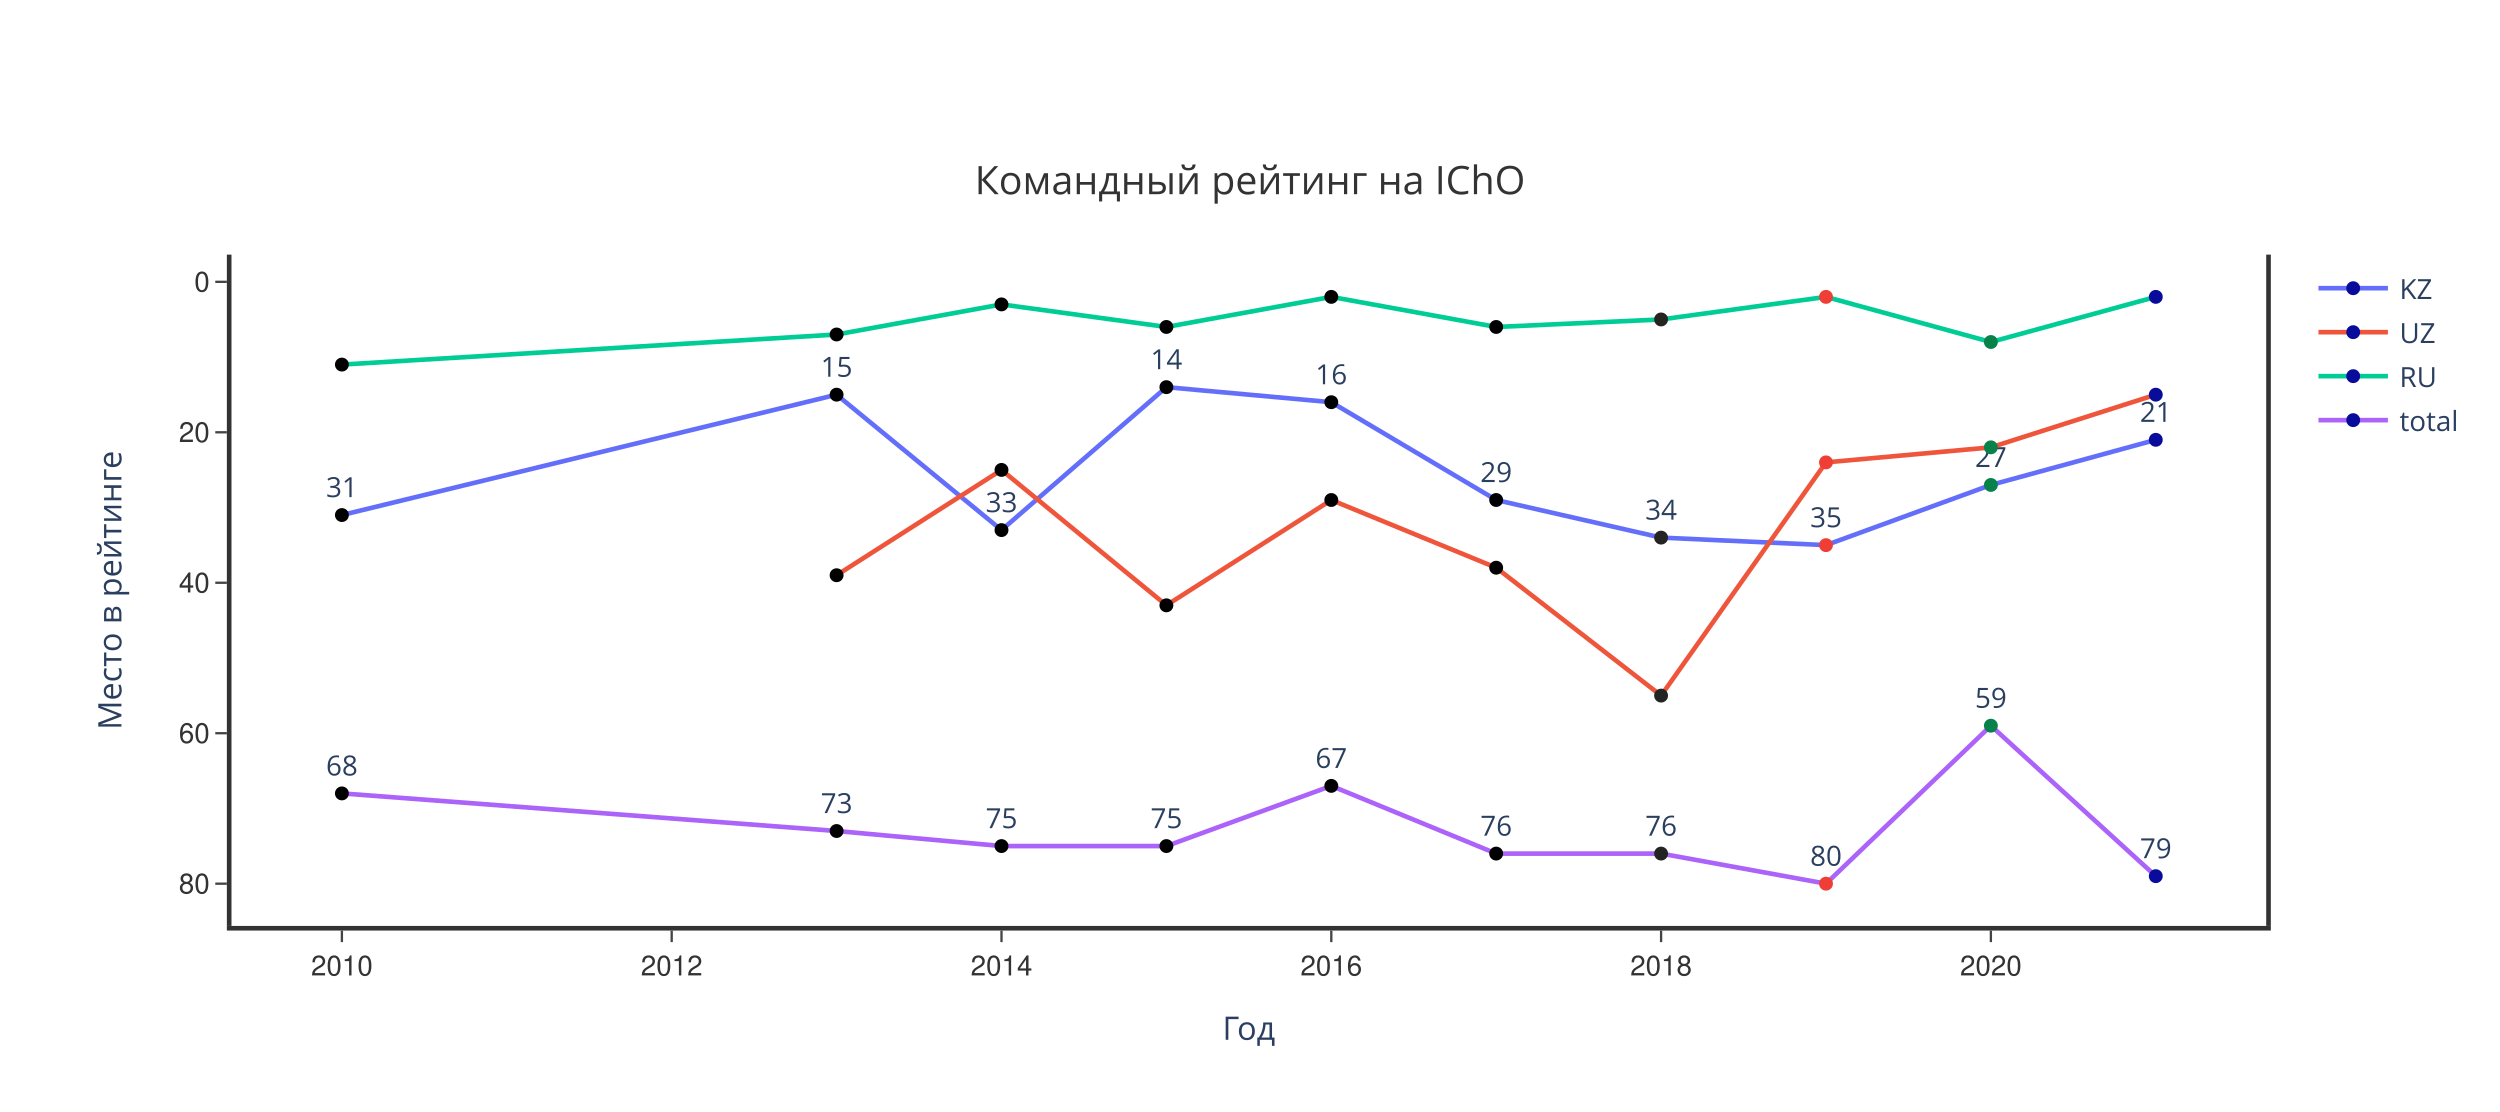
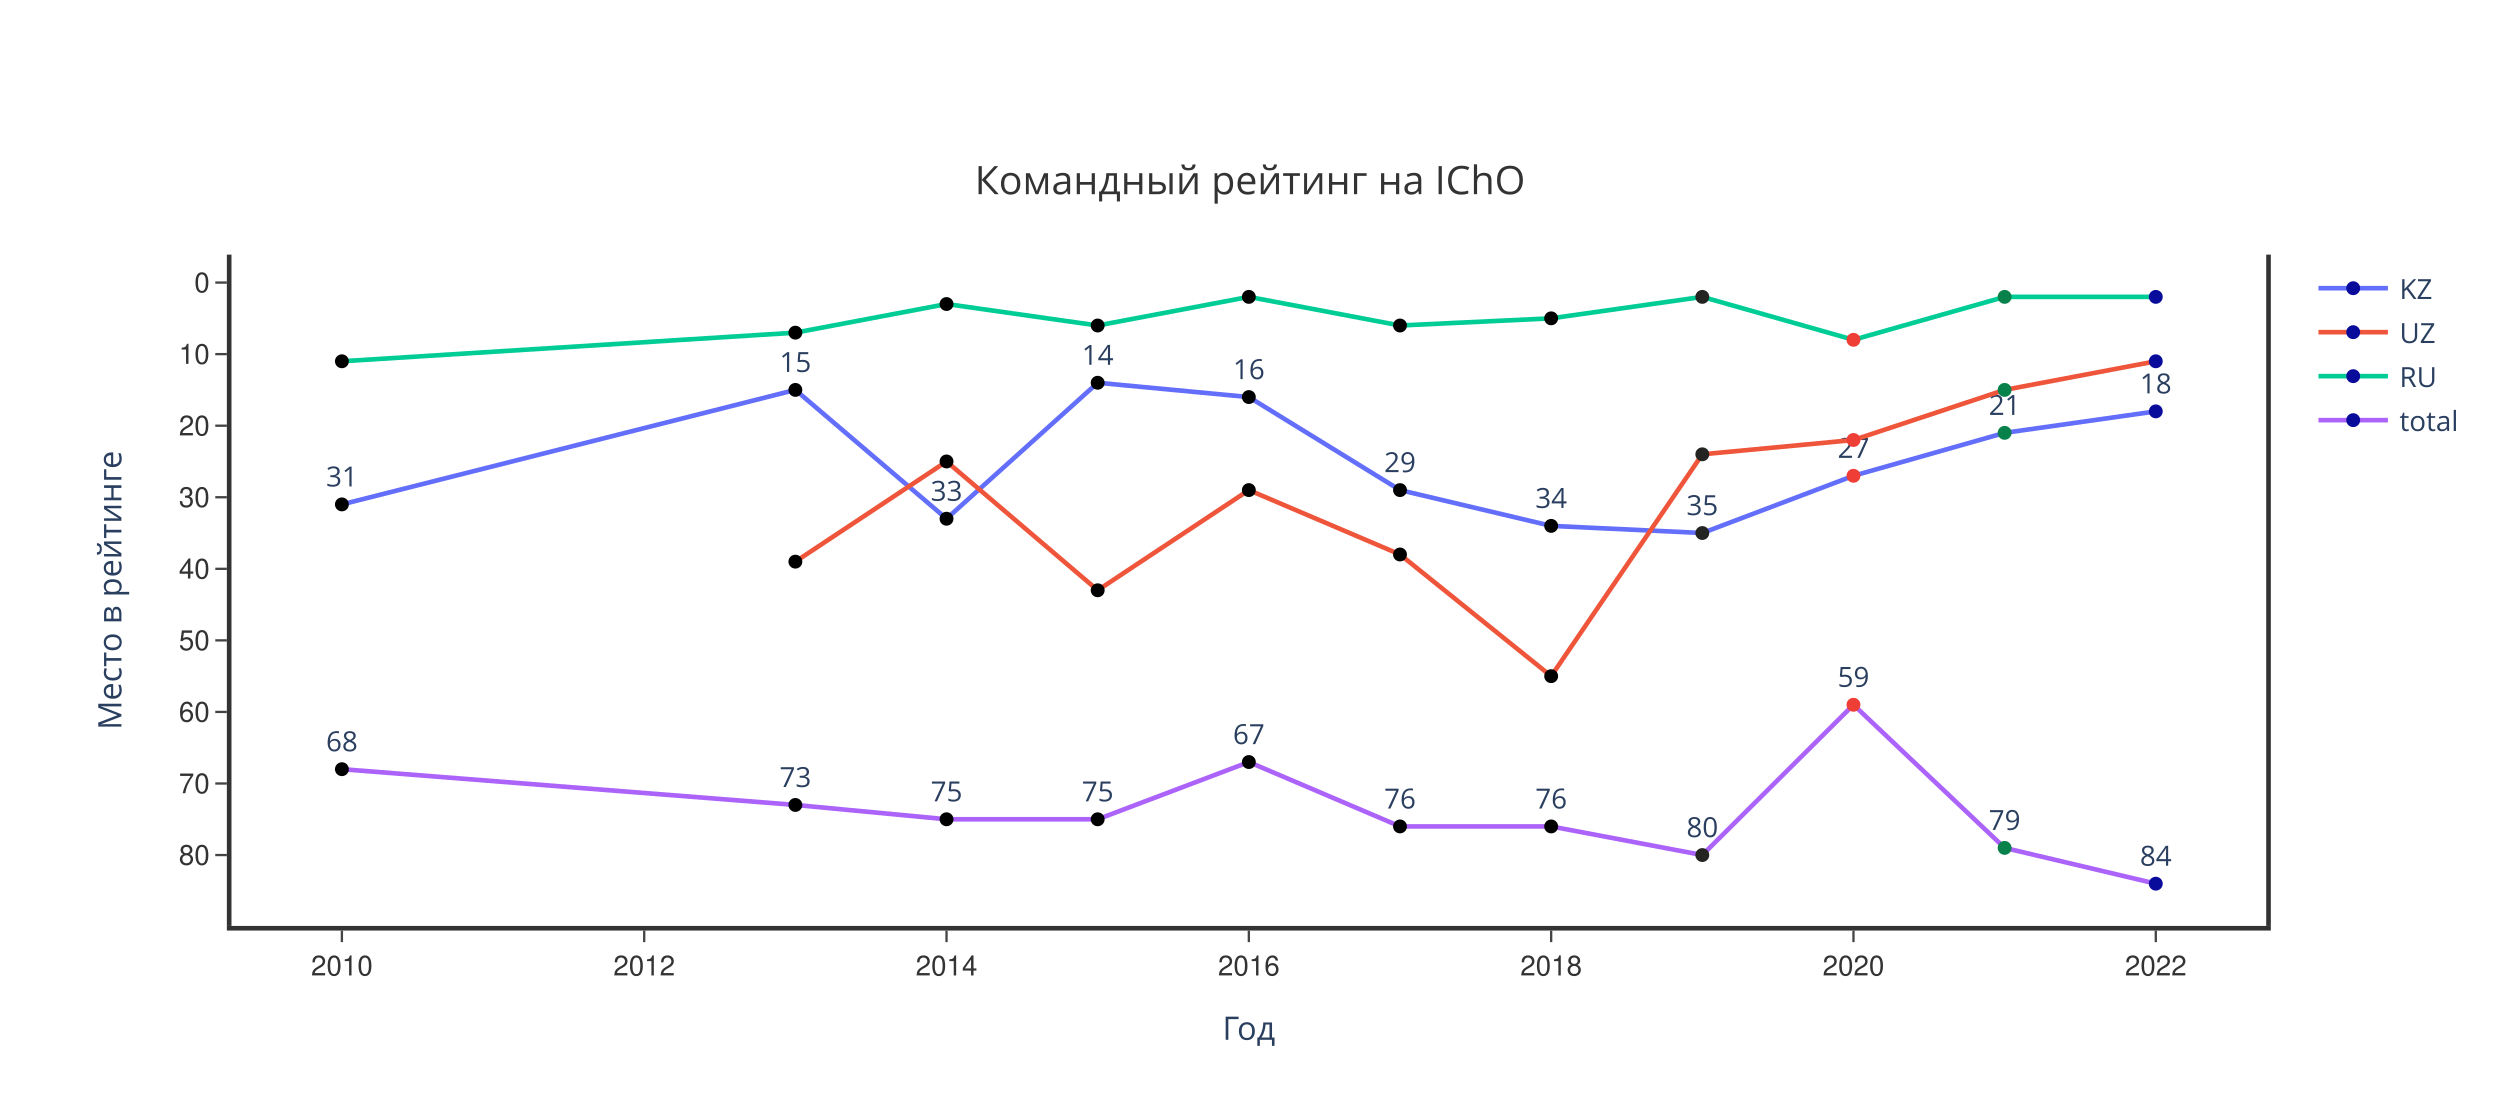
<svg xmlns="http://www.w3.org/2000/svg" class="main-svg" width="1080" height="480" style="" viewBox="0 0 1080 480">
  <rect x="0" y="0" width="1080" height="480" style="fill: rgb(255, 255, 255); fill-opacity: 1;" />
-   <defs id="defs-322024">
+   <defs id="defs-860c87">
    <g class="clips">
-       <clipPath id="clip322024xyplot" class="plotclip">
+       <clipPath id="clip860c87xyplot" class="plotclip">
        <rect width="879" height="290" />
      </clipPath>
-       <clipPath class="axesclip" id="clip322024x">
+       <clipPath class="axesclip" id="clip860c87x">
        <rect x="100" y="0" width="879" height="480" />
      </clipPath>
-       <clipPath class="axesclip" id="clip322024y">
+       <clipPath class="axesclip" id="clip860c87y">
        <rect x="0" y="110" width="1080" height="290" />
      </clipPath>
-       <clipPath class="axesclip" id="clip322024xy">
+       <clipPath class="axesclip" id="clip860c87xy">
        <rect x="100" y="110" width="879" height="290" />
      </clipPath>
    </g>
    <g class="gradients" />
    <g class="patterns" />
  </defs>
  <g class="bglayer" />
  <g class="layer-below">
    <g class="imagelayer" />
    <g class="shapelayer" />
  </g>
  <g class="cartesianlayer">
    <g class="subplot xy">
      <g class="layer-subplot">
        <g class="shapelayer" />
        <g class="imagelayer" />
      </g>
      <g class="gridlayer">
        <g class="x" />
        <g class="y" />
      </g>
      <g class="zerolinelayer" />
      <path class="xlines-below" />
      <path class="ylines-below" />
      <g class="overlines-below" />
      <g class="xaxislayer-below" />
      <g class="yaxislayer-below" />
      <g class="overaxes-below" />
-       <g class="plot" transform="translate(100,110)" clip-path="url(#clip322024xyplot)">
+       <g class="plot" transform="translate(100,110)" clip-path="url(#clip860c87xyplot)">
        <g class="scatterlayer mlayer">
-           <g class="trace scatter tracedbf140" style="stroke-miterlimit: 2; opacity: 1;">
+           <g class="trace scatter traced7e133" style="stroke-miterlimit: 2; opacity: 1;">
            <g class="fills" />
            <g class="errorbars" />
            <g class="lines">
-               <path class="js-line" d="M831.3,80L760.06,99.5L688.83,125.5L617.59,122.25L546.35,106L475.12,63.75L403.88,57.25L332.65,119L261.41,60.5L47.7,112.5" style="vector-effect: non-scaling-stroke; fill: none; stroke: rgb(99, 110, 250); stroke-opacity: 1; stroke-width: 2px; opacity: 1;" />
+               <path class="js-line" d="M831.3,67.71L766,76.99L700.7,95.54L635.4,120.27L570.1,117.18L504.8,101.72L439.5,61.53L374.2,55.35L308.9,114.09L243.6,58.44L47.7,107.9" style="vector-effect: non-scaling-stroke; fill: none; stroke: rgb(99, 110, 250); stroke-opacity: 1; stroke-width: 2px; opacity: 1;" />
            </g>
            <g class="points">
-               <path class="point" transform="translate(831.3,80)" d="M3,0A3,3 0 1,1 0,-3A3,3 0 0,1 3,0Z" style="opacity: 1; stroke-width: 0px; fill: rgb(9, 12, 155); fill-opacity: 1;" />
-               <path class="point" transform="translate(760.06,99.5)" d="M3,0A3,3 0 1,1 0,-3A3,3 0 0,1 3,0Z" style="opacity: 1; stroke-width: 0px; fill: rgb(9, 129, 74); fill-opacity: 1;" />
-               <path class="point" transform="translate(688.83,125.5)" d="M3,0A3,3 0 1,1 0,-3A3,3 0 0,1 3,0Z" style="opacity: 1; stroke-width: 0px; fill: rgb(239, 62, 54); fill-opacity: 1;" />
-               <path class="point" transform="translate(617.59,122.25)" d="M3,0A3,3 0 1,1 0,-3A3,3 0 0,1 3,0Z" style="opacity: 1; stroke-width: 0px; fill: rgb(36, 36, 35); fill-opacity: 1;" />
-               <path class="point" transform="translate(546.35,106)" d="M3,0A3,3 0 1,1 0,-3A3,3 0 0,1 3,0Z" style="opacity: 1; stroke-width: 0px; fill: rgb(0, 0, 0); fill-opacity: 1;" />
-               <path class="point" transform="translate(475.12,63.75)" d="M3,0A3,3 0 1,1 0,-3A3,3 0 0,1 3,0Z" style="opacity: 1; stroke-width: 0px; fill: rgb(0, 0, 0); fill-opacity: 1;" />
-               <path class="point" transform="translate(403.88,57.25)" d="M3,0A3,3 0 1,1 0,-3A3,3 0 0,1 3,0Z" style="opacity: 1; stroke-width: 0px; fill: rgb(0, 0, 0); fill-opacity: 1;" />
-               <path class="point" transform="translate(332.65,119)" d="M3,0A3,3 0 1,1 0,-3A3,3 0 0,1 3,0Z" style="opacity: 1; stroke-width: 0px; fill: rgb(0, 0, 0); fill-opacity: 1;" />
-               <path class="point" transform="translate(261.41,60.5)" d="M3,0A3,3 0 1,1 0,-3A3,3 0 0,1 3,0Z" style="opacity: 1; stroke-width: 0px; fill: rgb(0, 0, 0); fill-opacity: 1;" />
-               <path class="point" transform="translate(47.7,112.5)" d="M3,0A3,3 0 1,1 0,-3A3,3 0 0,1 3,0Z" style="opacity: 1; stroke-width: 0px; fill: rgb(0, 0, 0); fill-opacity: 1;" />
+               <path class="point" transform="translate(831.3,67.71)" d="M3,0A3,3 0 1,1 0,-3A3,3 0 0,1 3,0Z" style="opacity: 1; stroke-width: 0px; fill: rgb(9, 12, 155); fill-opacity: 1;" />
+               <path class="point" transform="translate(766,76.99)" d="M3,0A3,3 0 1,1 0,-3A3,3 0 0,1 3,0Z" style="opacity: 1; stroke-width: 0px; fill: rgb(9, 129, 74); fill-opacity: 1;" />
+               <path class="point" transform="translate(700.7,95.54)" d="M3,0A3,3 0 1,1 0,-3A3,3 0 0,1 3,0Z" style="opacity: 1; stroke-width: 0px; fill: rgb(239, 62, 54); fill-opacity: 1;" />
+               <path class="point" transform="translate(635.4,120.27)" d="M3,0A3,3 0 1,1 0,-3A3,3 0 0,1 3,0Z" style="opacity: 1; stroke-width: 0px; fill: rgb(36, 36, 35); fill-opacity: 1;" />
+               <path class="point" transform="translate(570.1,117.18)" d="M3,0A3,3 0 1,1 0,-3A3,3 0 0,1 3,0Z" style="opacity: 1; stroke-width: 0px; fill: rgb(0, 0, 0); fill-opacity: 1;" />
+               <path class="point" transform="translate(504.8,101.72)" d="M3,0A3,3 0 1,1 0,-3A3,3 0 0,1 3,0Z" style="opacity: 1; stroke-width: 0px; fill: rgb(0, 0, 0); fill-opacity: 1;" />
+               <path class="point" transform="translate(439.5,61.53)" d="M3,0A3,3 0 1,1 0,-3A3,3 0 0,1 3,0Z" style="opacity: 1; stroke-width: 0px; fill: rgb(0, 0, 0); fill-opacity: 1;" />
+               <path class="point" transform="translate(374.2,55.35)" d="M3,0A3,3 0 1,1 0,-3A3,3 0 0,1 3,0Z" style="opacity: 1; stroke-width: 0px; fill: rgb(0, 0, 0); fill-opacity: 1;" />
+               <path class="point" transform="translate(308.9,114.09)" d="M3,0A3,3 0 1,1 0,-3A3,3 0 0,1 3,0Z" style="opacity: 1; stroke-width: 0px; fill: rgb(0, 0, 0); fill-opacity: 1;" />
+               <path class="point" transform="translate(243.6,58.44)" d="M3,0A3,3 0 1,1 0,-3A3,3 0 0,1 3,0Z" style="opacity: 1; stroke-width: 0px; fill: rgb(0, 0, 0); fill-opacity: 1;" />
+               <path class="point" transform="translate(47.7,107.9)" d="M3,0A3,3 0 1,1 0,-3A3,3 0 0,1 3,0Z" style="opacity: 1; stroke-width: 0px; fill: rgb(0, 0, 0); fill-opacity: 1;" />
            </g>
            <g class="text">
              <g class="textpoint" transform="translate(0,-7.75)">
-                 <text x="831.3" y="80" text-anchor="middle" style="font-family: 'Open Sans', verdana, arial, sans-serif; font-size: 12px; fill: rgb(42, 63, 95); fill-opacity: 1; white-space: pre;">21</text>
-               </g>
-               <g class="textpoint" transform="translate(0,-7.75)">
-                 <text x="760.06" y="99.5" text-anchor="middle" style="font-family: 'Open Sans', verdana, arial, sans-serif; font-size: 12px; fill: rgb(42, 63, 95); fill-opacity: 1; white-space: pre;">27</text>
-               </g>
-               <g class="textpoint" transform="translate(0,-7.75)">
-                 <text x="688.83" y="125.5" text-anchor="middle" style="font-family: 'Open Sans', verdana, arial, sans-serif; font-size: 12px; fill: rgb(42, 63, 95); fill-opacity: 1; white-space: pre;">35</text>
-               </g>
-               <g class="textpoint" transform="translate(0,-7.75)">
-                 <text x="617.59" y="122.25" text-anchor="middle" style="font-family: 'Open Sans', verdana, arial, sans-serif; font-size: 12px; fill: rgb(42, 63, 95); fill-opacity: 1; white-space: pre;">34</text>
-               </g>
-               <g class="textpoint" transform="translate(0,-7.75)">
-                 <text x="546.35" y="106" text-anchor="middle" style="font-family: 'Open Sans', verdana, arial, sans-serif; font-size: 12px; fill: rgb(42, 63, 95); fill-opacity: 1; white-space: pre;">29</text>
-               </g>
-               <g class="textpoint" transform="translate(0,-7.75)">
-                 <text x="475.12" y="63.75" text-anchor="middle" style="font-family: 'Open Sans', verdana, arial, sans-serif; font-size: 12px; fill: rgb(42, 63, 95); fill-opacity: 1; white-space: pre;">16</text>
-               </g>
-               <g class="textpoint" transform="translate(0,-7.75)">
-                 <text x="403.88" y="57.25" text-anchor="middle" style="font-family: 'Open Sans', verdana, arial, sans-serif; font-size: 12px; fill: rgb(42, 63, 95); fill-opacity: 1; white-space: pre;">14</text>
-               </g>
-               <g class="textpoint" transform="translate(0,-7.75)">
-                 <text x="332.65" y="119" text-anchor="middle" style="font-family: 'Open Sans', verdana, arial, sans-serif; font-size: 12px; fill: rgb(42, 63, 95); fill-opacity: 1; white-space: pre;">33</text>
-               </g>
-               <g class="textpoint" transform="translate(0,-7.75)">
-                 <text x="261.41" y="60.5" text-anchor="middle" style="font-family: 'Open Sans', verdana, arial, sans-serif; font-size: 12px; fill: rgb(42, 63, 95); fill-opacity: 1; white-space: pre;">15</text>
-               </g>
-               <g class="textpoint" transform="translate(0,-7.75)">
-                 <text x="47.7" y="112.5" text-anchor="middle" style="font-family: 'Open Sans', verdana, arial, sans-serif; font-size: 12px; fill: rgb(42, 63, 95); fill-opacity: 1; white-space: pre;">31</text>
-               </g>
-             </g>
-           </g>
-           <g class="trace scatter trace33dce4" style="stroke-miterlimit: 2; opacity: 1;">
+                 <text x="831.3" y="67.71" text-anchor="middle" style="font-family: 'Open Sans', verdana, arial, sans-serif; font-size: 12px; fill: rgb(42, 63, 95); fill-opacity: 1; white-space: pre;">18</text>
+               </g>
+               <g class="textpoint" transform="translate(0,-7.75)">
+                 <text x="766" y="76.99" text-anchor="middle" style="font-family: 'Open Sans', verdana, arial, sans-serif; font-size: 12px; fill: rgb(42, 63, 95); fill-opacity: 1; white-space: pre;">21</text>
+               </g>
+               <g class="textpoint" transform="translate(0,-7.75)">
+                 <text x="700.7" y="95.54" text-anchor="middle" style="font-family: 'Open Sans', verdana, arial, sans-serif; font-size: 12px; fill: rgb(42, 63, 95); fill-opacity: 1; white-space: pre;">27</text>
+               </g>
+               <g class="textpoint" transform="translate(0,-7.75)">
+                 <text x="635.4" y="120.27" text-anchor="middle" style="font-family: 'Open Sans', verdana, arial, sans-serif; font-size: 12px; fill: rgb(42, 63, 95); fill-opacity: 1; white-space: pre;">35</text>
+               </g>
+               <g class="textpoint" transform="translate(0,-7.75)">
+                 <text x="570.1" y="117.18" text-anchor="middle" style="font-family: 'Open Sans', verdana, arial, sans-serif; font-size: 12px; fill: rgb(42, 63, 95); fill-opacity: 1; white-space: pre;">34</text>
+               </g>
+               <g class="textpoint" transform="translate(0,-7.75)">
+                 <text x="504.8" y="101.72" text-anchor="middle" style="font-family: 'Open Sans', verdana, arial, sans-serif; font-size: 12px; fill: rgb(42, 63, 95); fill-opacity: 1; white-space: pre;">29</text>
+               </g>
+               <g class="textpoint" transform="translate(0,-7.75)">
+                 <text x="439.5" y="61.53" text-anchor="middle" style="font-family: 'Open Sans', verdana, arial, sans-serif; font-size: 12px; fill: rgb(42, 63, 95); fill-opacity: 1; white-space: pre;">16</text>
+               </g>
+               <g class="textpoint" transform="translate(0,-7.75)">
+                 <text x="374.2" y="55.35" text-anchor="middle" style="font-family: 'Open Sans', verdana, arial, sans-serif; font-size: 12px; fill: rgb(42, 63, 95); fill-opacity: 1; white-space: pre;">14</text>
+               </g>
+               <g class="textpoint" transform="translate(0,-7.75)">
+                 <text x="308.9" y="114.09" text-anchor="middle" style="font-family: 'Open Sans', verdana, arial, sans-serif; font-size: 12px; fill: rgb(42, 63, 95); fill-opacity: 1; white-space: pre;">33</text>
+               </g>
+               <g class="textpoint" transform="translate(0,-7.75)">
+                 <text x="243.6" y="58.44" text-anchor="middle" style="font-family: 'Open Sans', verdana, arial, sans-serif; font-size: 12px; fill: rgb(42, 63, 95); fill-opacity: 1; white-space: pre;">15</text>
+               </g>
+               <g class="textpoint" transform="translate(0,-7.75)">
+                 <text x="47.7" y="107.9" text-anchor="middle" style="font-family: 'Open Sans', verdana, arial, sans-serif; font-size: 12px; fill: rgb(42, 63, 95); fill-opacity: 1; white-space: pre;">31</text>
+               </g>
+             </g>
+           </g>
+           <g class="trace scatter trace0f1a0c" style="stroke-miterlimit: 2; opacity: 1;">
            <g class="fills" />
            <g class="errorbars" />
            <g class="lines">
-               <path class="js-line" d="M831.3,60.5L760.06,83.25L688.83,89.75L617.59,190.5L546.35,135.25L475.12,106L403.88,151.5L332.65,93L261.41,138.5" style="vector-effect: non-scaling-stroke; fill: none; stroke: rgb(239, 85, 59); stroke-opacity: 1; stroke-width: 2px; opacity: 1;" />
+               <path class="js-line" d="M831.3,46.07L766,58.44L700.7,80.08L635.4,86.26L570.1,182.1L504.8,129.54L439.5,101.72L374.2,145L308.9,89.35L243.6,132.63" style="vector-effect: non-scaling-stroke; fill: none; stroke: rgb(239, 85, 59); stroke-opacity: 1; stroke-width: 2px; opacity: 1;" />
            </g>
            <g class="points">
-               <path class="point" transform="translate(831.3,60.5)" d="M3,0A3,3 0 1,1 0,-3A3,3 0 0,1 3,0Z" style="opacity: 1; stroke-width: 0px; fill: rgb(9, 12, 155); fill-opacity: 1;" />
-               <path class="point" transform="translate(760.06,83.25)" d="M3,0A3,3 0 1,1 0,-3A3,3 0 0,1 3,0Z" style="opacity: 1; stroke-width: 0px; fill: rgb(9, 129, 74); fill-opacity: 1;" />
-               <path class="point" transform="translate(688.83,89.75)" d="M3,0A3,3 0 1,1 0,-3A3,3 0 0,1 3,0Z" style="opacity: 1; stroke-width: 0px; fill: rgb(239, 62, 54); fill-opacity: 1;" />
-               <path class="point" transform="translate(617.59,190.5)" d="M3,0A3,3 0 1,1 0,-3A3,3 0 0,1 3,0Z" style="opacity: 1; stroke-width: 0px; fill: rgb(36, 36, 35); fill-opacity: 1;" />
-               <path class="point" transform="translate(546.35,135.25)" d="M3,0A3,3 0 1,1 0,-3A3,3 0 0,1 3,0Z" style="opacity: 1; stroke-width: 0px; fill: rgb(0, 0, 0); fill-opacity: 1;" />
-               <path class="point" transform="translate(475.12,106)" d="M3,0A3,3 0 1,1 0,-3A3,3 0 0,1 3,0Z" style="opacity: 1; stroke-width: 0px; fill: rgb(0, 0, 0); fill-opacity: 1;" />
-               <path class="point" transform="translate(403.88,151.5)" d="M3,0A3,3 0 1,1 0,-3A3,3 0 0,1 3,0Z" style="opacity: 1; stroke-width: 0px; fill: rgb(0, 0, 0); fill-opacity: 1;" />
-               <path class="point" transform="translate(332.65,93)" d="M3,0A3,3 0 1,1 0,-3A3,3 0 0,1 3,0Z" style="opacity: 1; stroke-width: 0px; fill: rgb(0, 0, 0); fill-opacity: 1;" />
-               <path class="point" transform="translate(261.41,138.5)" d="M3,0A3,3 0 1,1 0,-3A3,3 0 0,1 3,0Z" style="opacity: 1; stroke-width: 0px; fill: rgb(0, 0, 0); fill-opacity: 1;" />
+               <path class="point" transform="translate(831.3,46.07)" d="M3,0A3,3 0 1,1 0,-3A3,3 0 0,1 3,0Z" style="opacity: 1; stroke-width: 0px; fill: rgb(9, 12, 155); fill-opacity: 1;" />
+               <path class="point" transform="translate(766,58.44)" d="M3,0A3,3 0 1,1 0,-3A3,3 0 0,1 3,0Z" style="opacity: 1; stroke-width: 0px; fill: rgb(9, 129, 74); fill-opacity: 1;" />
+               <path class="point" transform="translate(700.7,80.08)" d="M3,0A3,3 0 1,1 0,-3A3,3 0 0,1 3,0Z" style="opacity: 1; stroke-width: 0px; fill: rgb(239, 62, 54); fill-opacity: 1;" />
+               <path class="point" transform="translate(635.4,86.26)" d="M3,0A3,3 0 1,1 0,-3A3,3 0 0,1 3,0Z" style="opacity: 1; stroke-width: 0px; fill: rgb(36, 36, 35); fill-opacity: 1;" />
+               <path class="point" transform="translate(570.1,182.1)" d="M3,0A3,3 0 1,1 0,-3A3,3 0 0,1 3,0Z" style="opacity: 1; stroke-width: 0px; fill: rgb(0, 0, 0); fill-opacity: 1;" />
+               <path class="point" transform="translate(504.8,129.54)" d="M3,0A3,3 0 1,1 0,-3A3,3 0 0,1 3,0Z" style="opacity: 1; stroke-width: 0px; fill: rgb(0, 0, 0); fill-opacity: 1;" />
+               <path class="point" transform="translate(439.5,101.72)" d="M3,0A3,3 0 1,1 0,-3A3,3 0 0,1 3,0Z" style="opacity: 1; stroke-width: 0px; fill: rgb(0, 0, 0); fill-opacity: 1;" />
+               <path class="point" transform="translate(374.2,145)" d="M3,0A3,3 0 1,1 0,-3A3,3 0 0,1 3,0Z" style="opacity: 1; stroke-width: 0px; fill: rgb(0, 0, 0); fill-opacity: 1;" />
+               <path class="point" transform="translate(308.9,89.35)" d="M3,0A3,3 0 1,1 0,-3A3,3 0 0,1 3,0Z" style="opacity: 1; stroke-width: 0px; fill: rgb(0, 0, 0); fill-opacity: 1;" />
+               <path class="point" transform="translate(243.6,132.63)" d="M3,0A3,3 0 1,1 0,-3A3,3 0 0,1 3,0Z" style="opacity: 1; stroke-width: 0px; fill: rgb(0, 0, 0); fill-opacity: 1;" />
            </g>
            <g class="text" />
          </g>
-           <g class="trace scatter trace01bd26" style="stroke-miterlimit: 2; opacity: 1;">
+           <g class="trace scatter traced315cd" style="stroke-miterlimit: 2; opacity: 1;">
            <g class="fills" />
            <g class="errorbars" />
            <g class="lines">
-               <path class="js-line" d="M831.3,18.25L760.06,37.75L688.83,18.25L617.59,28L546.35,31.25L475.12,18.25L403.88,31.25L332.65,21.5L261.41,34.5L47.7,47.5" style="vector-effect: non-scaling-stroke; fill: none; stroke: rgb(0, 204, 150); stroke-opacity: 1; stroke-width: 2px; opacity: 1;" />
+               <path class="js-line" d="M831.3,18.25L766,18.25L700.7,36.8L635.4,18.25L570.1,27.52L504.8,30.62L439.5,18.25L374.2,30.62L308.9,21.34L243.6,33.71L47.7,46.07" style="vector-effect: non-scaling-stroke; fill: none; stroke: rgb(0, 204, 150); stroke-opacity: 1; stroke-width: 2px; opacity: 1;" />
            </g>
            <g class="points">
              <path class="point" transform="translate(831.3,18.25)" d="M3,0A3,3 0 1,1 0,-3A3,3 0 0,1 3,0Z" style="opacity: 1; stroke-width: 0px; fill: rgb(9, 12, 155); fill-opacity: 1;" />
-               <path class="point" transform="translate(760.06,37.75)" d="M3,0A3,3 0 1,1 0,-3A3,3 0 0,1 3,0Z" style="opacity: 1; stroke-width: 0px; fill: rgb(9, 129, 74); fill-opacity: 1;" />
-               <path class="point" transform="translate(688.83,18.25)" d="M3,0A3,3 0 1,1 0,-3A3,3 0 0,1 3,0Z" style="opacity: 1; stroke-width: 0px; fill: rgb(239, 62, 54); fill-opacity: 1;" />
-               <path class="point" transform="translate(617.59,28)" d="M3,0A3,3 0 1,1 0,-3A3,3 0 0,1 3,0Z" style="opacity: 1; stroke-width: 0px; fill: rgb(36, 36, 35); fill-opacity: 1;" />
-               <path class="point" transform="translate(546.35,31.25)" d="M3,0A3,3 0 1,1 0,-3A3,3 0 0,1 3,0Z" style="opacity: 1; stroke-width: 0px; fill: rgb(0, 0, 0); fill-opacity: 1;" />
-               <path class="point" transform="translate(475.12,18.25)" d="M3,0A3,3 0 1,1 0,-3A3,3 0 0,1 3,0Z" style="opacity: 1; stroke-width: 0px; fill: rgb(0, 0, 0); fill-opacity: 1;" />
-               <path class="point" transform="translate(403.88,31.25)" d="M3,0A3,3 0 1,1 0,-3A3,3 0 0,1 3,0Z" style="opacity: 1; stroke-width: 0px; fill: rgb(0, 0, 0); fill-opacity: 1;" />
-               <path class="point" transform="translate(332.65,21.5)" d="M3,0A3,3 0 1,1 0,-3A3,3 0 0,1 3,0Z" style="opacity: 1; stroke-width: 0px; fill: rgb(0, 0, 0); fill-opacity: 1;" />
-               <path class="point" transform="translate(261.41,34.5)" d="M3,0A3,3 0 1,1 0,-3A3,3 0 0,1 3,0Z" style="opacity: 1; stroke-width: 0px; fill: rgb(0, 0, 0); fill-opacity: 1;" />
-               <path class="point" transform="translate(47.7,47.5)" d="M3,0A3,3 0 1,1 0,-3A3,3 0 0,1 3,0Z" style="opacity: 1; stroke-width: 0px; fill: rgb(0, 0, 0); fill-opacity: 1;" />
+               <path class="point" transform="translate(766,18.25)" d="M3,0A3,3 0 1,1 0,-3A3,3 0 0,1 3,0Z" style="opacity: 1; stroke-width: 0px; fill: rgb(9, 129, 74); fill-opacity: 1;" />
+               <path class="point" transform="translate(700.7,36.8)" d="M3,0A3,3 0 1,1 0,-3A3,3 0 0,1 3,0Z" style="opacity: 1; stroke-width: 0px; fill: rgb(239, 62, 54); fill-opacity: 1;" />
+               <path class="point" transform="translate(635.4,18.25)" d="M3,0A3,3 0 1,1 0,-3A3,3 0 0,1 3,0Z" style="opacity: 1; stroke-width: 0px; fill: rgb(36, 36, 35); fill-opacity: 1;" />
+               <path class="point" transform="translate(570.1,27.52)" d="M3,0A3,3 0 1,1 0,-3A3,3 0 0,1 3,0Z" style="opacity: 1; stroke-width: 0px; fill: rgb(0, 0, 0); fill-opacity: 1;" />
+               <path class="point" transform="translate(504.8,30.62)" d="M3,0A3,3 0 1,1 0,-3A3,3 0 0,1 3,0Z" style="opacity: 1; stroke-width: 0px; fill: rgb(0, 0, 0); fill-opacity: 1;" />
+               <path class="point" transform="translate(439.5,18.25)" d="M3,0A3,3 0 1,1 0,-3A3,3 0 0,1 3,0Z" style="opacity: 1; stroke-width: 0px; fill: rgb(0, 0, 0); fill-opacity: 1;" />
+               <path class="point" transform="translate(374.2,30.62)" d="M3,0A3,3 0 1,1 0,-3A3,3 0 0,1 3,0Z" style="opacity: 1; stroke-width: 0px; fill: rgb(0, 0, 0); fill-opacity: 1;" />
+               <path class="point" transform="translate(308.9,21.34)" d="M3,0A3,3 0 1,1 0,-3A3,3 0 0,1 3,0Z" style="opacity: 1; stroke-width: 0px; fill: rgb(0, 0, 0); fill-opacity: 1;" />
+               <path class="point" transform="translate(243.6,33.71)" d="M3,0A3,3 0 1,1 0,-3A3,3 0 0,1 3,0Z" style="opacity: 1; stroke-width: 0px; fill: rgb(0, 0, 0); fill-opacity: 1;" />
+               <path class="point" transform="translate(47.7,46.07)" d="M3,0A3,3 0 1,1 0,-3A3,3 0 0,1 3,0Z" style="opacity: 1; stroke-width: 0px; fill: rgb(0, 0, 0); fill-opacity: 1;" />
            </g>
            <g class="text" />
          </g>
-           <g class="trace scatter traceca7c65" style="stroke-miterlimit: 2; opacity: 1;">
+           <g class="trace scatter tracebdf5be" style="stroke-miterlimit: 2; opacity: 1;">
            <g class="fills" />
            <g class="errorbars" />
            <g class="lines">
-               <path class="js-line" d="M831.3,268.5L760.06,203.5L688.83,271.75L617.59,258.75L546.35,258.75L475.12,229.5L403.88,255.5L332.65,255.5L261.41,249L47.7,232.75" style="vector-effect: non-scaling-stroke; fill: none; stroke: rgb(171, 99, 250); stroke-opacity: 1; stroke-width: 2px; opacity: 1;" />
+               <path class="js-line" d="M831.3,271.75L766,256.29L700.7,194.46L635.4,259.38L570.1,247.02L504.8,247.02L439.5,219.2L374.2,243.93L308.9,243.93L243.6,237.74L47.7,222.29" style="vector-effect: non-scaling-stroke; fill: none; stroke: rgb(171, 99, 250); stroke-opacity: 1; stroke-width: 2px; opacity: 1;" />
            </g>
            <g class="points">
-               <path class="point" transform="translate(831.3,268.5)" d="M3,0A3,3 0 1,1 0,-3A3,3 0 0,1 3,0Z" style="opacity: 1; stroke-width: 0px; fill: rgb(9, 12, 155); fill-opacity: 1;" />
-               <path class="point" transform="translate(760.06,203.5)" d="M3,0A3,3 0 1,1 0,-3A3,3 0 0,1 3,0Z" style="opacity: 1; stroke-width: 0px; fill: rgb(9, 129, 74); fill-opacity: 1;" />
-               <path class="point" transform="translate(688.83,271.75)" d="M3,0A3,3 0 1,1 0,-3A3,3 0 0,1 3,0Z" style="opacity: 1; stroke-width: 0px; fill: rgb(239, 62, 54); fill-opacity: 1;" />
-               <path class="point" transform="translate(617.59,258.75)" d="M3,0A3,3 0 1,1 0,-3A3,3 0 0,1 3,0Z" style="opacity: 1; stroke-width: 0px; fill: rgb(36, 36, 35); fill-opacity: 1;" />
-               <path class="point" transform="translate(546.35,258.75)" d="M3,0A3,3 0 1,1 0,-3A3,3 0 0,1 3,0Z" style="opacity: 1; stroke-width: 0px; fill: rgb(0, 0, 0); fill-opacity: 1;" />
-               <path class="point" transform="translate(475.12,229.5)" d="M3,0A3,3 0 1,1 0,-3A3,3 0 0,1 3,0Z" style="opacity: 1; stroke-width: 0px; fill: rgb(0, 0, 0); fill-opacity: 1;" />
-               <path class="point" transform="translate(403.88,255.5)" d="M3,0A3,3 0 1,1 0,-3A3,3 0 0,1 3,0Z" style="opacity: 1; stroke-width: 0px; fill: rgb(0, 0, 0); fill-opacity: 1;" />
-               <path class="point" transform="translate(332.65,255.5)" d="M3,0A3,3 0 1,1 0,-3A3,3 0 0,1 3,0Z" style="opacity: 1; stroke-width: 0px; fill: rgb(0, 0, 0); fill-opacity: 1;" />
-               <path class="point" transform="translate(261.41,249)" d="M3,0A3,3 0 1,1 0,-3A3,3 0 0,1 3,0Z" style="opacity: 1; stroke-width: 0px; fill: rgb(0, 0, 0); fill-opacity: 1;" />
-               <path class="point" transform="translate(47.7,232.75)" d="M3,0A3,3 0 1,1 0,-3A3,3 0 0,1 3,0Z" style="opacity: 1; stroke-width: 0px; fill: rgb(0, 0, 0); fill-opacity: 1;" />
+               <path class="point" transform="translate(831.3,271.75)" d="M3,0A3,3 0 1,1 0,-3A3,3 0 0,1 3,0Z" style="opacity: 1; stroke-width: 0px; fill: rgb(9, 12, 155); fill-opacity: 1;" />
+               <path class="point" transform="translate(766,256.29)" d="M3,0A3,3 0 1,1 0,-3A3,3 0 0,1 3,0Z" style="opacity: 1; stroke-width: 0px; fill: rgb(9, 129, 74); fill-opacity: 1;" />
+               <path class="point" transform="translate(700.7,194.46)" d="M3,0A3,3 0 1,1 0,-3A3,3 0 0,1 3,0Z" style="opacity: 1; stroke-width: 0px; fill: rgb(239, 62, 54); fill-opacity: 1;" />
+               <path class="point" transform="translate(635.4,259.38)" d="M3,0A3,3 0 1,1 0,-3A3,3 0 0,1 3,0Z" style="opacity: 1; stroke-width: 0px; fill: rgb(36, 36, 35); fill-opacity: 1;" />
+               <path class="point" transform="translate(570.1,247.02)" d="M3,0A3,3 0 1,1 0,-3A3,3 0 0,1 3,0Z" style="opacity: 1; stroke-width: 0px; fill: rgb(0, 0, 0); fill-opacity: 1;" />
+               <path class="point" transform="translate(504.8,247.02)" d="M3,0A3,3 0 1,1 0,-3A3,3 0 0,1 3,0Z" style="opacity: 1; stroke-width: 0px; fill: rgb(0, 0, 0); fill-opacity: 1;" />
+               <path class="point" transform="translate(439.5,219.2)" d="M3,0A3,3 0 1,1 0,-3A3,3 0 0,1 3,0Z" style="opacity: 1; stroke-width: 0px; fill: rgb(0, 0, 0); fill-opacity: 1;" />
+               <path class="point" transform="translate(374.2,243.93)" d="M3,0A3,3 0 1,1 0,-3A3,3 0 0,1 3,0Z" style="opacity: 1; stroke-width: 0px; fill: rgb(0, 0, 0); fill-opacity: 1;" />
+               <path class="point" transform="translate(308.9,243.93)" d="M3,0A3,3 0 1,1 0,-3A3,3 0 0,1 3,0Z" style="opacity: 1; stroke-width: 0px; fill: rgb(0, 0, 0); fill-opacity: 1;" />
+               <path class="point" transform="translate(243.6,237.74)" d="M3,0A3,3 0 1,1 0,-3A3,3 0 0,1 3,0Z" style="opacity: 1; stroke-width: 0px; fill: rgb(0, 0, 0); fill-opacity: 1;" />
+               <path class="point" transform="translate(47.7,222.29)" d="M3,0A3,3 0 1,1 0,-3A3,3 0 0,1 3,0Z" style="opacity: 1; stroke-width: 0px; fill: rgb(0, 0, 0); fill-opacity: 1;" />
            </g>
            <g class="text">
              <g class="textpoint" transform="translate(0,-7.75)">
-                 <text x="831.3" y="268.5" text-anchor="middle" style="font-family: 'Open Sans', verdana, arial, sans-serif; font-size: 12px; fill: rgb(42, 63, 95); fill-opacity: 1; white-space: pre;">79</text>
-               </g>
-               <g class="textpoint" transform="translate(0,-7.75)">
-                 <text x="760.06" y="203.5" text-anchor="middle" style="font-family: 'Open Sans', verdana, arial, sans-serif; font-size: 12px; fill: rgb(42, 63, 95); fill-opacity: 1; white-space: pre;">59</text>
-               </g>
-               <g class="textpoint" transform="translate(0,-7.75)">
-                 <text x="688.83" y="271.75" text-anchor="middle" style="font-family: 'Open Sans', verdana, arial, sans-serif; font-size: 12px; fill: rgb(42, 63, 95); fill-opacity: 1; white-space: pre;">80</text>
-               </g>
-               <g class="textpoint" transform="translate(0,-7.75)">
-                 <text x="617.59" y="258.75" text-anchor="middle" style="font-family: 'Open Sans', verdana, arial, sans-serif; font-size: 12px; fill: rgb(42, 63, 95); fill-opacity: 1; white-space: pre;">76</text>
-               </g>
-               <g class="textpoint" transform="translate(0,-7.75)">
-                 <text x="546.35" y="258.75" text-anchor="middle" style="font-family: 'Open Sans', verdana, arial, sans-serif; font-size: 12px; fill: rgb(42, 63, 95); fill-opacity: 1; white-space: pre;">76</text>
-               </g>
-               <g class="textpoint" transform="translate(0,-7.75)">
-                 <text x="475.12" y="229.5" text-anchor="middle" style="font-family: 'Open Sans', verdana, arial, sans-serif; font-size: 12px; fill: rgb(42, 63, 95); fill-opacity: 1; white-space: pre;">67</text>
-               </g>
-               <g class="textpoint" transform="translate(0,-7.75)">
-                 <text x="403.88" y="255.5" text-anchor="middle" style="font-family: 'Open Sans', verdana, arial, sans-serif; font-size: 12px; fill: rgb(42, 63, 95); fill-opacity: 1; white-space: pre;">75</text>
-               </g>
-               <g class="textpoint" transform="translate(0,-7.75)">
-                 <text x="332.65" y="255.5" text-anchor="middle" style="font-family: 'Open Sans', verdana, arial, sans-serif; font-size: 12px; fill: rgb(42, 63, 95); fill-opacity: 1; white-space: pre;">75</text>
-               </g>
-               <g class="textpoint" transform="translate(0,-7.75)">
-                 <text x="261.41" y="249" text-anchor="middle" style="font-family: 'Open Sans', verdana, arial, sans-serif; font-size: 12px; fill: rgb(42, 63, 95); fill-opacity: 1; white-space: pre;">73</text>
-               </g>
-               <g class="textpoint" transform="translate(0,-7.75)">
-                 <text x="47.7" y="232.75" text-anchor="middle" style="font-family: 'Open Sans', verdana, arial, sans-serif; font-size: 12px; fill: rgb(42, 63, 95); fill-opacity: 1; white-space: pre;">68</text>
+                 <text x="831.3" y="271.75" text-anchor="middle" style="font-family: 'Open Sans', verdana, arial, sans-serif; font-size: 12px; fill: rgb(42, 63, 95); fill-opacity: 1; white-space: pre;">84</text>
+               </g>
+               <g class="textpoint" transform="translate(0,-7.75)">
+                 <text x="766" y="256.29" text-anchor="middle" style="font-family: 'Open Sans', verdana, arial, sans-serif; font-size: 12px; fill: rgb(42, 63, 95); fill-opacity: 1; white-space: pre;">79</text>
+               </g>
+               <g class="textpoint" transform="translate(0,-7.75)">
+                 <text x="700.7" y="194.46" text-anchor="middle" style="font-family: 'Open Sans', verdana, arial, sans-serif; font-size: 12px; fill: rgb(42, 63, 95); fill-opacity: 1; white-space: pre;">59</text>
+               </g>
+               <g class="textpoint" transform="translate(0,-7.75)">
+                 <text x="635.4" y="259.38" text-anchor="middle" style="font-family: 'Open Sans', verdana, arial, sans-serif; font-size: 12px; fill: rgb(42, 63, 95); fill-opacity: 1; white-space: pre;">80</text>
+               </g>
+               <g class="textpoint" transform="translate(0,-7.75)">
+                 <text x="570.1" y="247.02" text-anchor="middle" style="font-family: 'Open Sans', verdana, arial, sans-serif; font-size: 12px; fill: rgb(42, 63, 95); fill-opacity: 1; white-space: pre;">76</text>
+               </g>
+               <g class="textpoint" transform="translate(0,-7.75)">
+                 <text x="504.8" y="247.02" text-anchor="middle" style="font-family: 'Open Sans', verdana, arial, sans-serif; font-size: 12px; fill: rgb(42, 63, 95); fill-opacity: 1; white-space: pre;">76</text>
+               </g>
+               <g class="textpoint" transform="translate(0,-7.75)">
+                 <text x="439.5" y="219.2" text-anchor="middle" style="font-family: 'Open Sans', verdana, arial, sans-serif; font-size: 12px; fill: rgb(42, 63, 95); fill-opacity: 1; white-space: pre;">67</text>
+               </g>
+               <g class="textpoint" transform="translate(0,-7.75)">
+                 <text x="374.2" y="243.93" text-anchor="middle" style="font-family: 'Open Sans', verdana, arial, sans-serif; font-size: 12px; fill: rgb(42, 63, 95); fill-opacity: 1; white-space: pre;">75</text>
+               </g>
+               <g class="textpoint" transform="translate(0,-7.75)">
+                 <text x="308.9" y="243.93" text-anchor="middle" style="font-family: 'Open Sans', verdana, arial, sans-serif; font-size: 12px; fill: rgb(42, 63, 95); fill-opacity: 1; white-space: pre;">75</text>
+               </g>
+               <g class="textpoint" transform="translate(0,-7.75)">
+                 <text x="243.6" y="237.74" text-anchor="middle" style="font-family: 'Open Sans', verdana, arial, sans-serif; font-size: 12px; fill: rgb(42, 63, 95); fill-opacity: 1; white-space: pre;">73</text>
+               </g>
+               <g class="textpoint" transform="translate(0,-7.75)">
+                 <text x="47.7" y="222.29" text-anchor="middle" style="font-family: 'Open Sans', verdana, arial, sans-serif; font-size: 12px; fill: rgb(42, 63, 95); fill-opacity: 1; white-space: pre;">68</text>
              </g>
            </g>
          </g>
        </g>
      </g>
      <g class="overplot" />
      <path class="xlines-above crisp" d="M98,401H981" style="fill: none; stroke-width: 2px; stroke: rgb(51, 51, 51); stroke-opacity: 1;" />
      <path class="ylines-above crisp" d="M99,110V400M980,110V400" style="fill: none; stroke-width: 2px; stroke: rgb(51, 51, 51); stroke-opacity: 1;" />
      <g class="overlines-above" />
      <g class="xaxislayer-above">
        <path class="xtick ticks crisp" d="M0,402v5" transform="translate(147.7,0)" style="stroke: rgb(68, 68, 68); stroke-opacity: 1; stroke-width: 1px;" />
-         <path class="xtick ticks crisp" d="M0,402v5" transform="translate(290.17,0)" style="stroke: rgb(68, 68, 68); stroke-opacity: 1; stroke-width: 1px;" />
-         <path class="xtick ticks crisp" d="M0,402v5" transform="translate(432.65,0)" style="stroke: rgb(68, 68, 68); stroke-opacity: 1; stroke-width: 1px;" />
-         <path class="xtick ticks crisp" d="M0,402v5" transform="translate(575.12,0)" style="stroke: rgb(68, 68, 68); stroke-opacity: 1; stroke-width: 1px;" />
-         <path class="xtick ticks crisp" d="M0,402v5" transform="translate(717.59,0)" style="stroke: rgb(68, 68, 68); stroke-opacity: 1; stroke-width: 1px;" />
-         <path class="xtick ticks crisp" d="M0,402v5" transform="translate(860.06,0)" style="stroke: rgb(68, 68, 68); stroke-opacity: 1; stroke-width: 1px;" />
+         <path class="xtick ticks crisp" d="M0,402v5" transform="translate(278.3,0)" style="stroke: rgb(68, 68, 68); stroke-opacity: 1; stroke-width: 1px;" />
+         <path class="xtick ticks crisp" d="M0,402v5" transform="translate(408.9,0)" style="stroke: rgb(68, 68, 68); stroke-opacity: 1; stroke-width: 1px;" />
+         <path class="xtick ticks crisp" d="M0,402v5" transform="translate(539.5,0)" style="stroke: rgb(68, 68, 68); stroke-opacity: 1; stroke-width: 1px;" />
+         <path class="xtick ticks crisp" d="M0,402v5" transform="translate(670.1,0)" style="stroke: rgb(68, 68, 68); stroke-opacity: 1; stroke-width: 1px;" />
+         <path class="xtick ticks crisp" d="M0,402v5" transform="translate(800.7,0)" style="stroke: rgb(68, 68, 68); stroke-opacity: 1; stroke-width: 1px;" />
+         <path class="xtick ticks crisp" d="M0,402v5" transform="translate(931.3,0)" style="stroke: rgb(68, 68, 68); stroke-opacity: 1; stroke-width: 1px;" />
        <g class="xtick">
          <text text-anchor="middle" x="0" y="421.4" transform="translate(147.7,0)" style="font-family: Helvetica; font-size: 12px; fill: rgb(51, 51, 51); fill-opacity: 1; white-space: pre; opacity: 1;">2010</text>
        </g>
        <g class="xtick">
-           <text text-anchor="middle" x="0" y="421.4" style="font-family: Helvetica; font-size: 12px; fill: rgb(51, 51, 51); fill-opacity: 1; white-space: pre; opacity: 1;" transform="translate(290.17,0)">2012</text>
-         </g>
-         <g class="xtick">
-           <text text-anchor="middle" x="0" y="421.4" style="font-family: Helvetica; font-size: 12px; fill: rgb(51, 51, 51); fill-opacity: 1; white-space: pre; opacity: 1;" transform="translate(432.65,0)">2014</text>
-         </g>
-         <g class="xtick">
-           <text text-anchor="middle" x="0" y="421.4" style="font-family: Helvetica; font-size: 12px; fill: rgb(51, 51, 51); fill-opacity: 1; white-space: pre; opacity: 1;" transform="translate(575.12,0)">2016</text>
-         </g>
-         <g class="xtick">
-           <text text-anchor="middle" x="0" y="421.4" style="font-family: Helvetica; font-size: 12px; fill: rgb(51, 51, 51); fill-opacity: 1; white-space: pre; opacity: 1;" transform="translate(717.59,0)">2018</text>
-         </g>
-         <g class="xtick">
-           <text text-anchor="middle" x="0" y="421.4" style="font-family: Helvetica; font-size: 12px; fill: rgb(51, 51, 51); fill-opacity: 1; white-space: pre; opacity: 1;" transform="translate(860.06,0)">2020</text>
+           <text text-anchor="middle" x="0" y="421.4" style="font-family: Helvetica; font-size: 12px; fill: rgb(51, 51, 51); fill-opacity: 1; white-space: pre; opacity: 1;" transform="translate(278.3,0)">2012</text>
+         </g>
+         <g class="xtick">
+           <text text-anchor="middle" x="0" y="421.4" style="font-family: Helvetica; font-size: 12px; fill: rgb(51, 51, 51); fill-opacity: 1; white-space: pre; opacity: 1;" transform="translate(408.9,0)">2014</text>
+         </g>
+         <g class="xtick">
+           <text text-anchor="middle" x="0" y="421.4" style="font-family: Helvetica; font-size: 12px; fill: rgb(51, 51, 51); fill-opacity: 1; white-space: pre; opacity: 1;" transform="translate(539.5,0)">2016</text>
+         </g>
+         <g class="xtick">
+           <text text-anchor="middle" x="0" y="421.4" style="font-family: Helvetica; font-size: 12px; fill: rgb(51, 51, 51); fill-opacity: 1; white-space: pre; opacity: 1;" transform="translate(670.1,0)">2018</text>
+         </g>
+         <g class="xtick">
+           <text text-anchor="middle" x="0" y="421.4" style="font-family: Helvetica; font-size: 12px; fill: rgb(51, 51, 51); fill-opacity: 1; white-space: pre; opacity: 1;" transform="translate(800.7,0)">2020</text>
+         </g>
+         <g class="xtick">
+           <text text-anchor="middle" x="0" y="421.4" style="font-family: Helvetica; font-size: 12px; fill: rgb(51, 51, 51); fill-opacity: 1; white-space: pre; opacity: 1;" transform="translate(931.3,0)">2022</text>
        </g>
      </g>
      <g class="yaxislayer-above">
-         <path class="ytick ticks crisp" d="M98,0h-5" transform="translate(0,381.75)" style="stroke: rgb(68, 68, 68); stroke-opacity: 1; stroke-width: 1px;" />
-         <path class="ytick ticks crisp" d="M98,0h-5" transform="translate(0,316.75)" style="stroke: rgb(68, 68, 68); stroke-opacity: 1; stroke-width: 1px;" />
-         <path class="ytick ticks crisp" d="M98,0h-5" transform="translate(0,251.75)" style="stroke: rgb(68, 68, 68); stroke-opacity: 1; stroke-width: 1px;" />
-         <path class="ytick ticks crisp" d="M98,0h-5" transform="translate(0,186.75)" style="stroke: rgb(68, 68, 68); stroke-opacity: 1; stroke-width: 1px;" />
-         <path class="ytick ticks crisp" d="M98,0h-5" transform="translate(0,121.75)" style="stroke: rgb(68, 68, 68); stroke-opacity: 1; stroke-width: 1px;" />
-         <g class="ytick">
-           <text text-anchor="end" x="90.6" y="4.2" transform="translate(0,381.75)" style="font-family: Helvetica; font-size: 12px; fill: rgb(51, 51, 51); fill-opacity: 1; white-space: pre; opacity: 1;">80</text>
-         </g>
-         <g class="ytick">
-           <text text-anchor="end" x="90.6" y="4.2" style="font-family: Helvetica; font-size: 12px; fill: rgb(51, 51, 51); fill-opacity: 1; white-space: pre; opacity: 1;" transform="translate(0,316.75)">60</text>
-         </g>
-         <g class="ytick">
-           <text text-anchor="end" x="90.6" y="4.2" style="font-family: Helvetica; font-size: 12px; fill: rgb(51, 51, 51); fill-opacity: 1; white-space: pre; opacity: 1;" transform="translate(0,251.75)">40</text>
-         </g>
-         <g class="ytick">
-           <text text-anchor="end" x="90.6" y="4.2" style="font-family: Helvetica; font-size: 12px; fill: rgb(51, 51, 51); fill-opacity: 1; white-space: pre; opacity: 1;" transform="translate(0,186.75)">20</text>
-         </g>
-         <g class="ytick">
-           <text text-anchor="end" x="90.6" y="4.2" style="font-family: Helvetica; font-size: 12px; fill: rgb(51, 51, 51); fill-opacity: 1; white-space: pre; opacity: 1;" transform="translate(0,121.75)">0</text>
+         <path class="ytick ticks crisp" d="M98,0h-5" transform="translate(0,369.38)" style="stroke: rgb(68, 68, 68); stroke-opacity: 1; stroke-width: 1px;" />
+         <path class="ytick ticks crisp" d="M98,0h-5" transform="translate(0,338.47)" style="stroke: rgb(68, 68, 68); stroke-opacity: 1; stroke-width: 1px;" />
+         <path class="ytick ticks crisp" d="M98,0h-5" transform="translate(0,307.55)" style="stroke: rgb(68, 68, 68); stroke-opacity: 1; stroke-width: 1px;" />
+         <path class="ytick ticks crisp" d="M98,0h-5" transform="translate(0,276.64)" style="stroke: rgb(68, 68, 68); stroke-opacity: 1; stroke-width: 1px;" />
+         <path class="ytick ticks crisp" d="M98,0h-5" transform="translate(0,245.73)" style="stroke: rgb(68, 68, 68); stroke-opacity: 1; stroke-width: 1px;" />
+         <path class="ytick ticks crisp" d="M98,0h-5" transform="translate(0,214.81)" style="stroke: rgb(68, 68, 68); stroke-opacity: 1; stroke-width: 1px;" />
+         <path class="ytick ticks crisp" d="M98,0h-5" transform="translate(0,183.9)" style="stroke: rgb(68, 68, 68); stroke-opacity: 1; stroke-width: 1px;" />
+         <path class="ytick ticks crisp" d="M98,0h-5" transform="translate(0,152.98)" style="stroke: rgb(68, 68, 68); stroke-opacity: 1; stroke-width: 1px;" />
+         <path class="ytick ticks crisp" d="M98,0h-5" transform="translate(0,122.07)" style="stroke: rgb(68, 68, 68); stroke-opacity: 1; stroke-width: 1px;" />
+         <g class="ytick">
+           <text text-anchor="end" x="90.6" y="4.2" transform="translate(0,369.38)" style="font-family: Helvetica; font-size: 12px; fill: rgb(51, 51, 51); fill-opacity: 1; white-space: pre; opacity: 1;">80</text>
+         </g>
+         <g class="ytick">
+           <text text-anchor="end" x="90.6" y="4.2" style="font-family: Helvetica; font-size: 12px; fill: rgb(51, 51, 51); fill-opacity: 1; white-space: pre; opacity: 1;" transform="translate(0,338.47)">70</text>
+         </g>
+         <g class="ytick">
+           <text text-anchor="end" x="90.6" y="4.2" style="font-family: Helvetica; font-size: 12px; fill: rgb(51, 51, 51); fill-opacity: 1; white-space: pre; opacity: 1;" transform="translate(0,307.55)">60</text>
+         </g>
+         <g class="ytick">
+           <text text-anchor="end" x="90.6" y="4.2" style="font-family: Helvetica; font-size: 12px; fill: rgb(51, 51, 51); fill-opacity: 1; white-space: pre; opacity: 1;" transform="translate(0,276.64)">50</text>
+         </g>
+         <g class="ytick">
+           <text text-anchor="end" x="90.6" y="4.2" style="font-family: Helvetica; font-size: 12px; fill: rgb(51, 51, 51); fill-opacity: 1; white-space: pre; opacity: 1;" transform="translate(0,245.73)">40</text>
+         </g>
+         <g class="ytick">
+           <text text-anchor="end" x="90.6" y="4.2" style="font-family: Helvetica; font-size: 12px; fill: rgb(51, 51, 51); fill-opacity: 1; white-space: pre; opacity: 1;" transform="translate(0,214.81)">30</text>
+         </g>
+         <g class="ytick">
+           <text text-anchor="end" x="90.6" y="4.2" style="font-family: Helvetica; font-size: 12px; fill: rgb(51, 51, 51); fill-opacity: 1; white-space: pre; opacity: 1;" transform="translate(0,183.9)">20</text>
+         </g>
+         <g class="ytick">
+           <text text-anchor="end" x="90.6" y="4.2" style="font-family: Helvetica; font-size: 12px; fill: rgb(51, 51, 51); fill-opacity: 1; white-space: pre; opacity: 1;" transform="translate(0,152.98)">10</text>
+         </g>
+         <g class="ytick">
+           <text text-anchor="end" x="90.6" y="4.2" style="font-family: Helvetica; font-size: 12px; fill: rgb(51, 51, 51); fill-opacity: 1; white-space: pre; opacity: 1;" transform="translate(0,122.07)">0</text>
        </g>
      </g>
      <g class="overaxes-above" />
    </g>
  </g>
  <g class="polarlayer" />
  <g class="smithlayer" />
  <g class="ternarylayer" />
  <g class="geolayer" />
  <g class="funnelarealayer" />
  <g class="pielayer" />
  <g class="iciclelayer" />
  <g class="treemaplayer" />
  <g class="sunburstlayer" />
  <g class="glimages" />
-   <defs id="topdefs-322024">
+   <defs id="topdefs-860c87">
    <g class="clips" />
-     <clipPath id="legend322024">
+     <clipPath id="legend860c87">
      <rect width="71" height="86" x="0" y="0" />
    </clipPath>
  </defs>
  <g class="layer-above">
    <g class="imagelayer" />
    <g class="shapelayer" />
  </g>
  <g class="infolayer">
    <g class="legend" pointer-events="all" transform="translate(996.58,110)">
      <rect class="bg" shape-rendering="crispEdges" style="stroke: rgb(68, 68, 68); stroke-opacity: 1; fill: rgb(255, 255, 255); fill-opacity: 1; stroke-width: 0px;" width="71" height="86" x="0" y="0" />
-       <g class="scrollbox" transform="" clip-path="url(#legend322024)">
+       <g class="scrollbox" transform="" clip-path="url(#legend860c87)">
        <g class="groups">
          <g class="traces" transform="translate(0,14.5)" style="opacity: 1;">
            <text class="legendtext" text-anchor="start" x="40" y="4.68" style="font-family: 'Open Sans', verdana, arial, sans-serif; font-size: 12px; fill: rgb(42, 63, 95); fill-opacity: 1; white-space: pre;">KZ</text>
            <g class="layers" style="opacity: 1;">
              <g class="legendfill" />
              <g class="legendlines">
                <path class="js-line" d="M5,0h30" style="fill: none; stroke: rgb(99, 110, 250); stroke-opacity: 1; stroke-width: 2px;" />
              </g>
              <g class="legendsymbols">
                <g class="legendpoints">
                  <path class="scatterpts" transform="translate(20,0)" d="M3,0A3,3 0 1,1 0,-3A3,3 0 0,1 3,0Z" style="opacity: 1; stroke-width: 0px; fill: rgb(9, 12, 155); fill-opacity: 1;" />
                </g>
              </g>
            </g>
            <rect class="legendtoggle" x="0" y="-9.5" width="65.438" height="19" style="fill: rgb(0, 0, 0); fill-opacity: 0;" />
          </g>
          <g class="traces" transform="translate(0,33.5)" style="opacity: 1;">
            <text class="legendtext" text-anchor="start" x="40" y="4.68" style="font-family: 'Open Sans', verdana, arial, sans-serif; font-size: 12px; fill: rgb(42, 63, 95); fill-opacity: 1; white-space: pre;">UZ</text>
            <g class="layers" style="opacity: 1;">
              <g class="legendfill" />
              <g class="legendlines">
                <path class="js-line" d="M5,0h30" style="fill: none; stroke: rgb(239, 85, 59); stroke-opacity: 1; stroke-width: 2px;" />
              </g>
              <g class="legendsymbols">
                <g class="legendpoints">
                  <path class="scatterpts" transform="translate(20,0)" d="M3,0A3,3 0 1,1 0,-3A3,3 0 0,1 3,0Z" style="opacity: 1; stroke-width: 0px; fill: rgb(9, 12, 155); fill-opacity: 1;" />
                </g>
              </g>
            </g>
            <rect class="legendtoggle" x="0" y="-9.5" width="65.438" height="19" style="fill: rgb(0, 0, 0); fill-opacity: 0;" />
          </g>
          <g class="traces" transform="translate(0,52.5)" style="opacity: 1;">
            <text class="legendtext" text-anchor="start" x="40" y="4.68" style="font-family: 'Open Sans', verdana, arial, sans-serif; font-size: 12px; fill: rgb(42, 63, 95); fill-opacity: 1; white-space: pre;">RU</text>
            <g class="layers" style="opacity: 1;">
              <g class="legendfill" />
              <g class="legendlines">
                <path class="js-line" d="M5,0h30" style="fill: none; stroke: rgb(0, 204, 150); stroke-opacity: 1; stroke-width: 2px;" />
              </g>
              <g class="legendsymbols">
                <g class="legendpoints">
                  <path class="scatterpts" transform="translate(20,0)" d="M3,0A3,3 0 1,1 0,-3A3,3 0 0,1 3,0Z" style="opacity: 1; stroke-width: 0px; fill: rgb(9, 12, 155); fill-opacity: 1;" />
                </g>
              </g>
            </g>
            <rect class="legendtoggle" x="0" y="-9.5" width="65.438" height="19" style="fill: rgb(0, 0, 0); fill-opacity: 0;" />
          </g>
          <g class="traces" transform="translate(0,71.5)" style="opacity: 1;">
            <text class="legendtext" text-anchor="start" x="40" y="4.68" style="font-family: 'Open Sans', verdana, arial, sans-serif; font-size: 12px; fill: rgb(42, 63, 95); fill-opacity: 1; white-space: pre;">total</text>
            <g class="layers" style="opacity: 1;">
              <g class="legendfill" />
              <g class="legendlines">
                <path class="js-line" d="M5,0h30" style="fill: none; stroke: rgb(171, 99, 250); stroke-opacity: 1; stroke-width: 2px;" />
              </g>
              <g class="legendsymbols">
                <g class="legendpoints">
                  <path class="scatterpts" transform="translate(20,0)" d="M3,0A3,3 0 1,1 0,-3A3,3 0 0,1 3,0Z" style="opacity: 1; stroke-width: 0px; fill: rgb(9, 12, 155); fill-opacity: 1;" />
                </g>
              </g>
            </g>
            <rect class="legendtoggle" x="0" y="-9.5" width="65.438" height="19" style="fill: rgb(0, 0, 0); fill-opacity: 0;" />
          </g>
        </g>
      </g>
      <rect class="scrollbar" rx="20" ry="3" width="0" height="0" style="fill: rgb(128, 139, 164); fill-opacity: 1;" x="0" y="0" />
    </g>
    <g class="g-gtitle">
      <text class="gtitle" x="540" y="72" text-anchor="middle" dy="0.7em" style="font-family: 'Open Sans', verdana, arial, sans-serif; font-size: 17px; fill: rgb(51, 51, 51); opacity: 1; font-weight: normal; white-space: pre;">Командный рейтинг на IChO</text>
    </g>
    <g class="g-xtitle">
      <text class="xtitle" x="539.5" y="449.206" text-anchor="middle" style="font-family: 'Open Sans', verdana, arial, sans-serif; font-size: 14px; fill: rgb(42, 63, 95); opacity: 1; font-weight: normal; white-space: pre;">Год</text>
    </g>
    <g class="g-ytitle">
      <text class="ytitle" transform="rotate(-90,52.45,255)" x="52.45" y="255" text-anchor="middle" style="font-family: 'Open Sans', verdana, arial, sans-serif; font-size: 14px; fill: rgb(42, 63, 95); opacity: 1; font-weight: normal; white-space: pre;">Место в рейтинге</text>
    </g>
  </g>
</svg>
